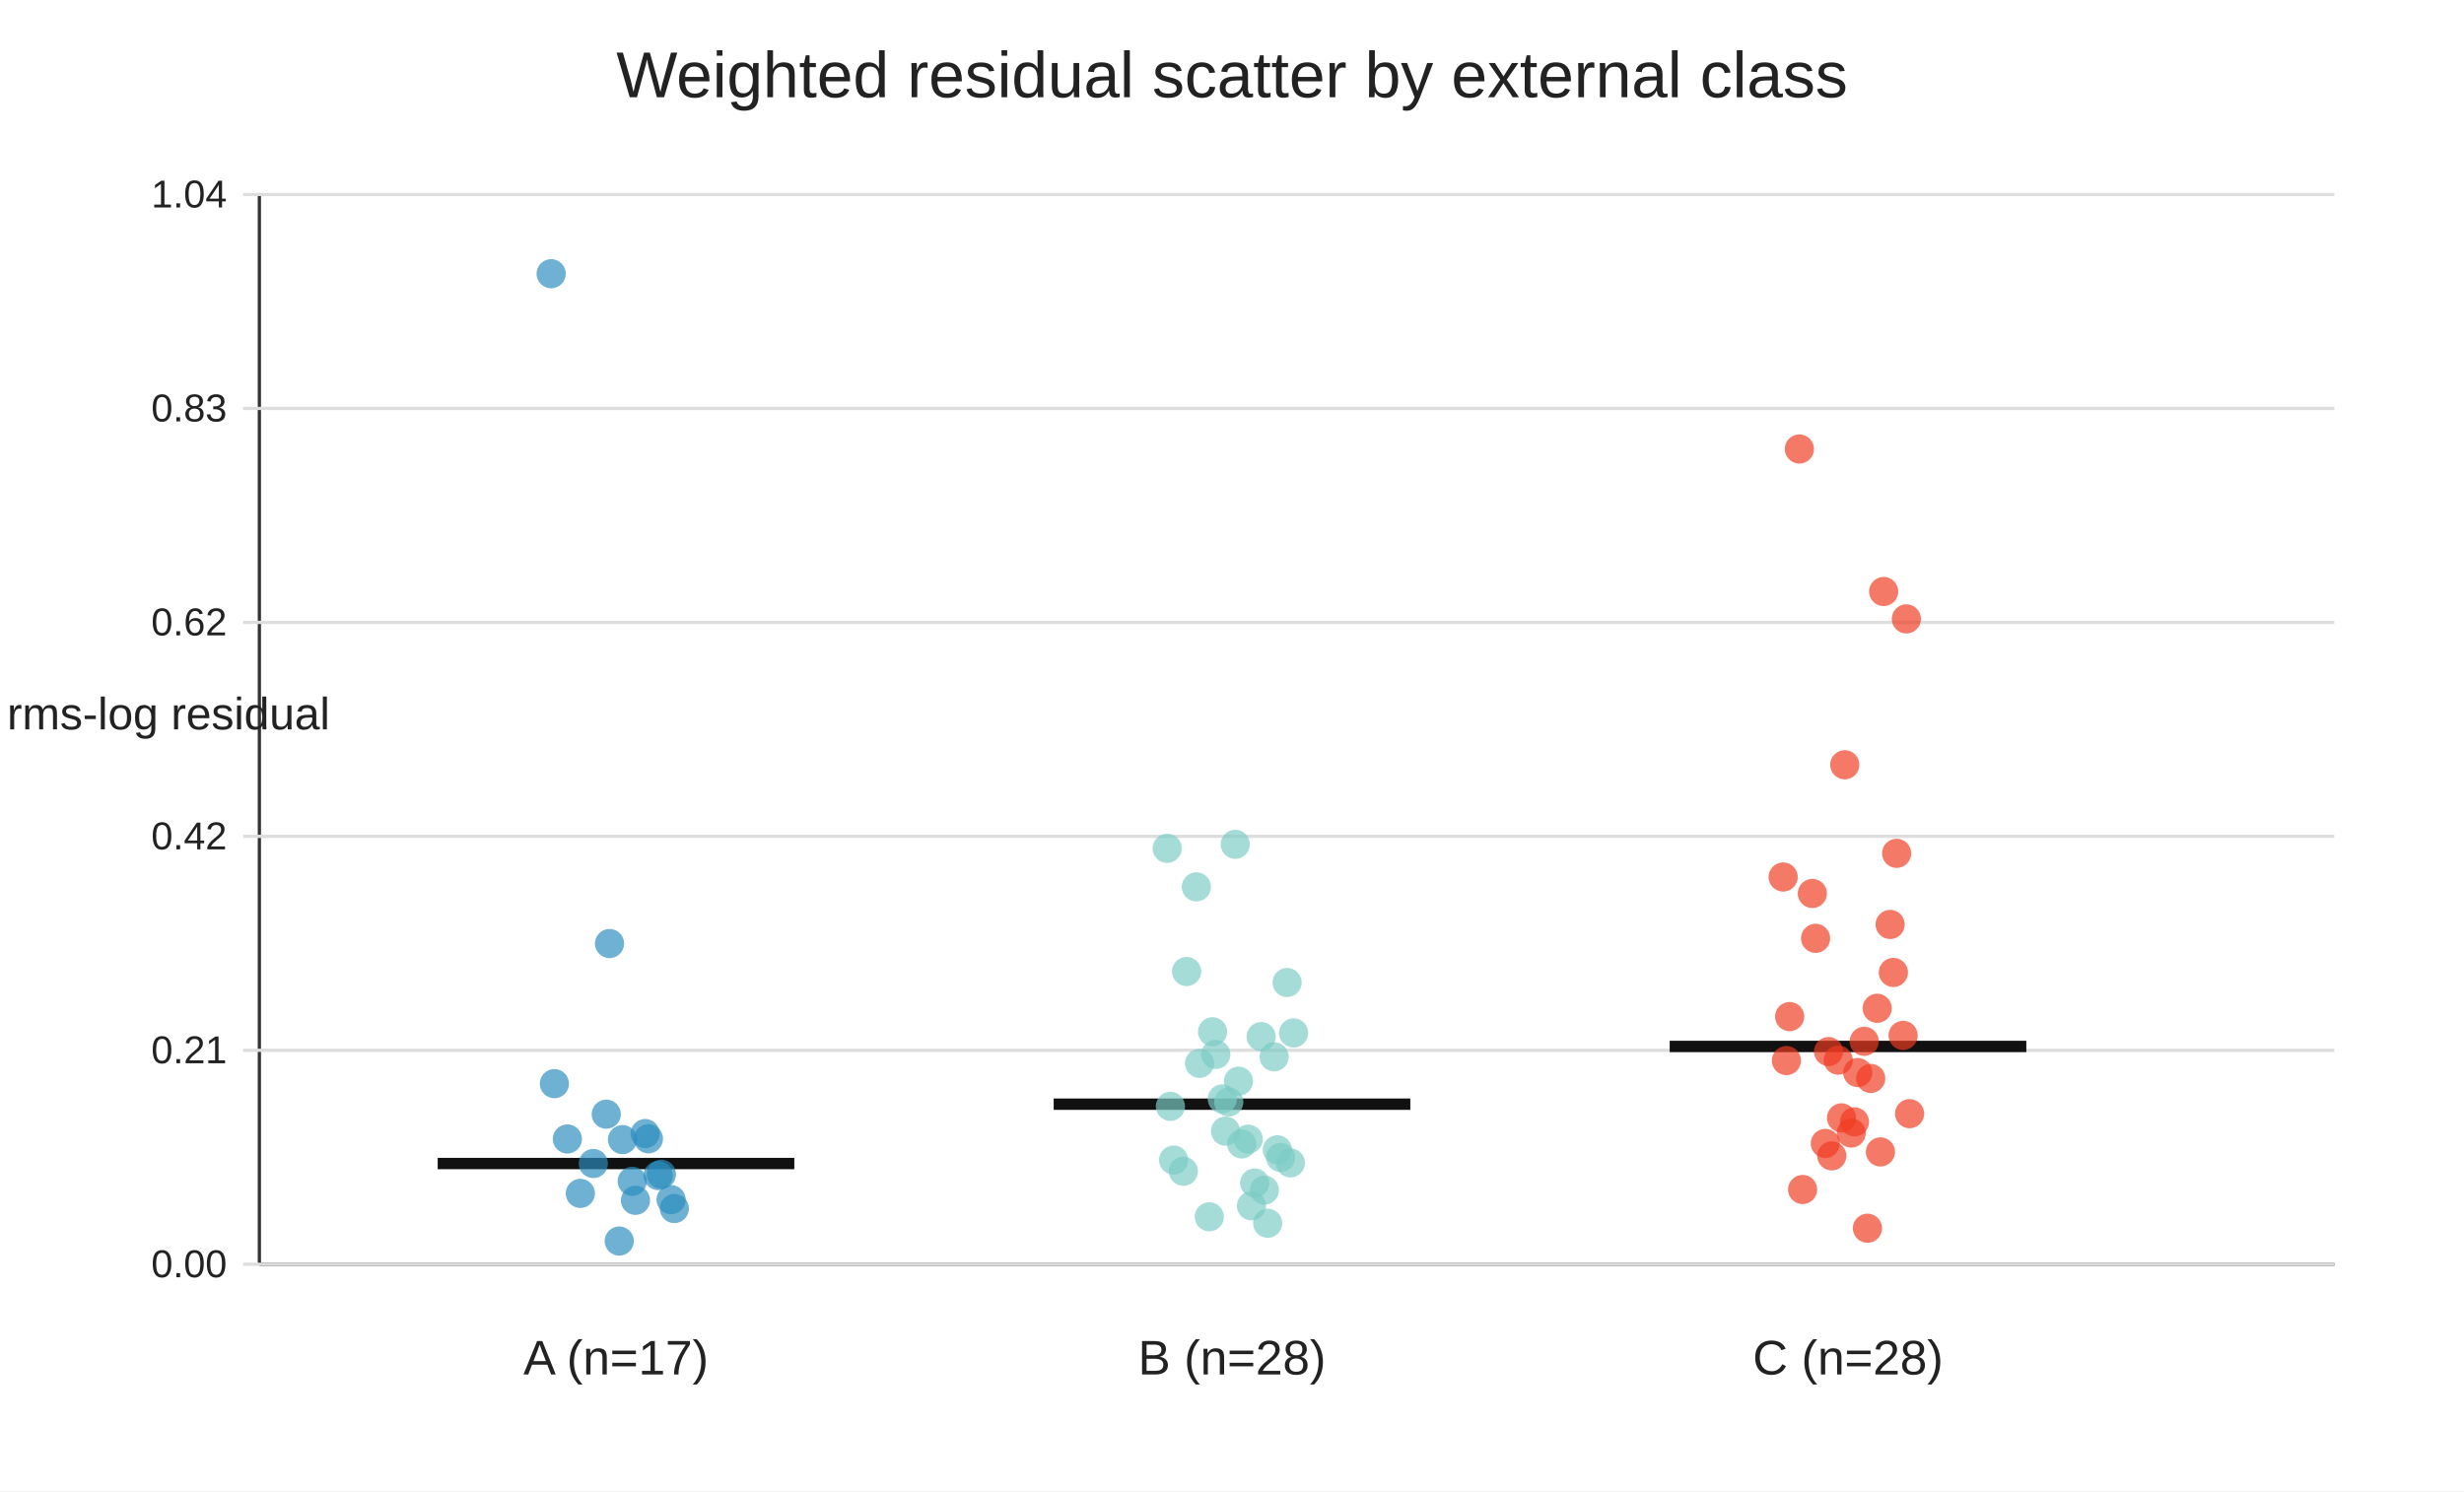
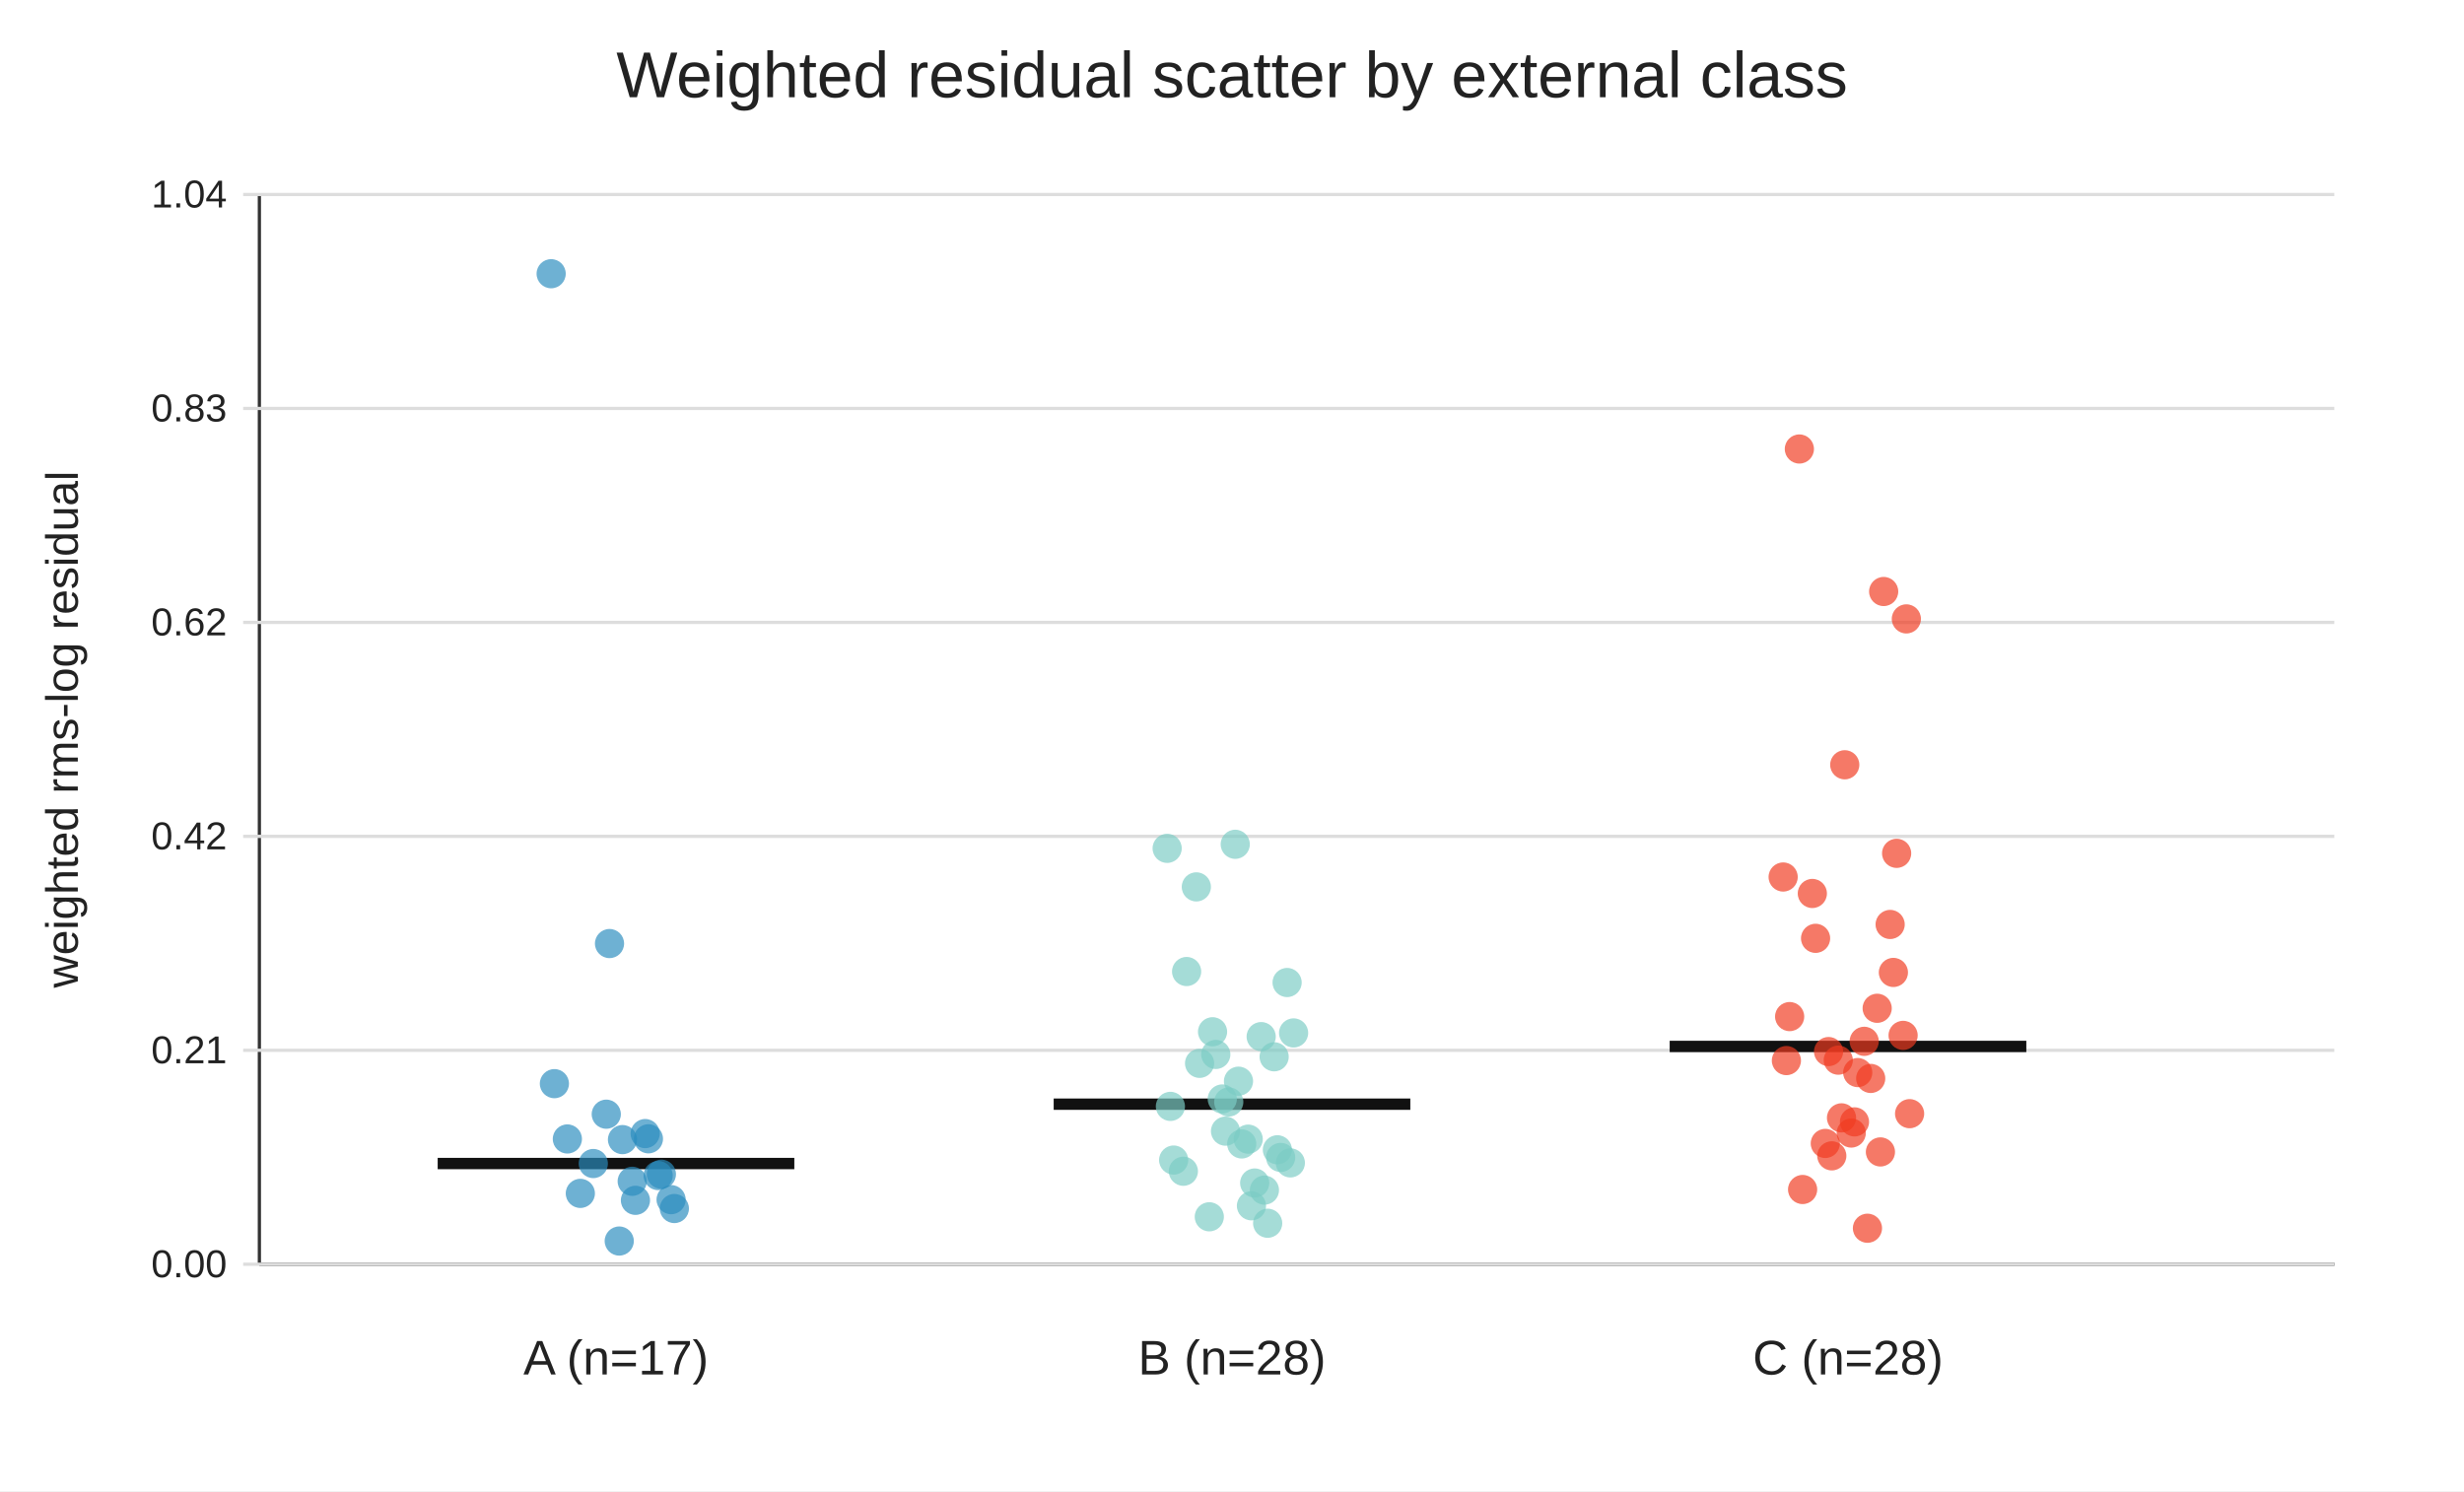
<svg xmlns="http://www.w3.org/2000/svg" width="760" height="460" viewBox="0 0 760 460">
  <rect width="100%" height="100%" fill="white" />
  <text x="380.00" y="30.00" font-family="Arial, sans-serif" font-size="20" text-anchor="middle" fill="#222">Weighted residual scatter by external class</text>
  <line x1="80" y1="390" x2="720" y2="390" stroke="#333" />
  <line x1="80" y1="60" x2="80" y2="390" stroke="#333" />
  <line x1="75" y1="390.00" x2="720" y2="390.00" stroke="#ddd" />
  <text x="70.00" y="394.00" font-family="Arial, sans-serif" font-size="12" text-anchor="end" fill="#222">0.00</text>
  <line x1="75" y1="324.00" x2="720" y2="324.00" stroke="#ddd" />
  <text x="70.00" y="328.00" font-family="Arial, sans-serif" font-size="12" text-anchor="end" fill="#222">0.21</text>
  <line x1="75" y1="258.00" x2="720" y2="258.00" stroke="#ddd" />
  <text x="70.00" y="262.00" font-family="Arial, sans-serif" font-size="12" text-anchor="end" fill="#222">0.42</text>
  <line x1="75" y1="192.00" x2="720" y2="192.00" stroke="#ddd" />
  <text x="70.00" y="196.00" font-family="Arial, sans-serif" font-size="12" text-anchor="end" fill="#222">0.62</text>
  <line x1="75" y1="126.00" x2="720" y2="126.00" stroke="#ddd" />
  <text x="70.00" y="130.00" font-family="Arial, sans-serif" font-size="12" text-anchor="end" fill="#222">0.83</text>
  <line x1="75" y1="60.00" x2="720" y2="60.00" stroke="#ddd" />
  <text x="70.00" y="64.00" font-family="Arial, sans-serif" font-size="12" text-anchor="end" fill="#222">1.04</text>
  <text x="190.00" y="424.00" font-family="Arial, sans-serif" font-size="15" text-anchor="middle" fill="#222">A (n=17)</text>
  <line x1="135" y1="358.93" x2="245" y2="358.93" stroke="#111" stroke-width="3.5" />
  <circle cx="170.00" cy="84.44" r="4.5" fill="#2b8cbe" opacity="0.68" />
  <circle cx="207.00" cy="370.07" r="4.5" fill="#2b8cbe" opacity="0.68" />
  <circle cx="203.00" cy="362.64" r="4.5" fill="#2b8cbe" opacity="0.68" />
  <circle cx="199.00" cy="349.69" r="4.5" fill="#2b8cbe" opacity="0.68" />
  <circle cx="195.00" cy="364.41" r="4.5" fill="#2b8cbe" opacity="0.68" />
  <circle cx="191.00" cy="382.84" r="4.5" fill="#2b8cbe" opacity="0.68" />
  <circle cx="187.00" cy="343.71" r="4.5" fill="#2b8cbe" opacity="0.68" />
  <circle cx="183.00" cy="358.93" r="4.5" fill="#2b8cbe" opacity="0.68" />
  <circle cx="179.00" cy="368.14" r="4.5" fill="#2b8cbe" opacity="0.68" />
  <circle cx="175.00" cy="351.35" r="4.5" fill="#2b8cbe" opacity="0.68" />
  <circle cx="171.00" cy="334.29" r="4.5" fill="#2b8cbe" opacity="0.68" />
  <circle cx="208.00" cy="372.81" r="4.5" fill="#2b8cbe" opacity="0.68" />
  <circle cx="204.00" cy="362.23" r="4.5" fill="#2b8cbe" opacity="0.68" />
  <circle cx="200.00" cy="351.30" r="4.5" fill="#2b8cbe" opacity="0.68" />
  <circle cx="196.00" cy="370.28" r="4.5" fill="#2b8cbe" opacity="0.68" />
  <circle cx="192.00" cy="351.55" r="4.5" fill="#2b8cbe" opacity="0.68" />
  <circle cx="188.00" cy="291.07" r="4.5" fill="#2b8cbe" opacity="0.68" />
  <text x="380.00" y="424.00" font-family="Arial, sans-serif" font-size="15" text-anchor="middle" fill="#222">B (n=28)</text>
  <line x1="325" y1="340.62" x2="435" y2="340.62" stroke="#111" stroke-width="3.5" />
  <circle cx="360.00" cy="261.70" r="4.5" fill="#7bccc4" opacity="0.68" />
  <circle cx="397.00" cy="303.09" r="4.5" fill="#7bccc4" opacity="0.68" />
  <circle cx="393.00" cy="326.00" r="4.5" fill="#7bccc4" opacity="0.68" />
  <circle cx="389.00" cy="319.78" r="4.5" fill="#7bccc4" opacity="0.68" />
  <circle cx="385.00" cy="351.41" r="4.5" fill="#7bccc4" opacity="0.68" />
  <circle cx="381.00" cy="260.45" r="4.5" fill="#7bccc4" opacity="0.68" />
  <circle cx="377.00" cy="339.01" r="4.5" fill="#7bccc4" opacity="0.68" />
  <circle cx="373.00" cy="375.36" r="4.5" fill="#7bccc4" opacity="0.68" />
  <circle cx="369.00" cy="273.59" r="4.5" fill="#7bccc4" opacity="0.68" />
  <circle cx="365.00" cy="361.31" r="4.5" fill="#7bccc4" opacity="0.68" />
  <circle cx="361.00" cy="341.30" r="4.5" fill="#7bccc4" opacity="0.68" />
  <circle cx="398.00" cy="358.73" r="4.5" fill="#7bccc4" opacity="0.68" />
  <circle cx="394.00" cy="354.69" r="4.5" fill="#7bccc4" opacity="0.68" />
  <circle cx="390.00" cy="367.13" r="4.5" fill="#7bccc4" opacity="0.68" />
  <circle cx="386.00" cy="371.97" r="4.5" fill="#7bccc4" opacity="0.68" />
  <circle cx="382.00" cy="333.53" r="4.5" fill="#7bccc4" opacity="0.68" />
  <circle cx="378.00" cy="348.94" r="4.5" fill="#7bccc4" opacity="0.68" />
  <circle cx="374.00" cy="318.28" r="4.5" fill="#7bccc4" opacity="0.68" />
  <circle cx="370.00" cy="328.02" r="4.5" fill="#7bccc4" opacity="0.68" />
  <circle cx="366.00" cy="299.70" r="4.5" fill="#7bccc4" opacity="0.68" />
  <circle cx="362.00" cy="357.86" r="4.5" fill="#7bccc4" opacity="0.68" />
  <circle cx="399.00" cy="318.64" r="4.5" fill="#7bccc4" opacity="0.68" />
  <circle cx="395.00" cy="357.05" r="4.5" fill="#7bccc4" opacity="0.68" />
  <circle cx="391.00" cy="377.35" r="4.5" fill="#7bccc4" opacity="0.68" />
  <circle cx="387.00" cy="364.94" r="4.5" fill="#7bccc4" opacity="0.68" />
  <circle cx="383.00" cy="352.89" r="4.5" fill="#7bccc4" opacity="0.68" />
  <circle cx="379.00" cy="339.94" r="4.5" fill="#7bccc4" opacity="0.68" />
  <circle cx="375.00" cy="325.28" r="4.5" fill="#7bccc4" opacity="0.68" />
  <text x="570.00" y="424.00" font-family="Arial, sans-serif" font-size="15" text-anchor="middle" fill="#222">C (n=28)</text>
  <line x1="515" y1="322.81" x2="625" y2="322.81" stroke="#111" stroke-width="3.5" />
  <circle cx="550.00" cy="270.54" r="4.5" fill="#f03b20" opacity="0.68" />
  <circle cx="587.00" cy="319.40" r="4.5" fill="#f03b20" opacity="0.68" />
  <circle cx="583.00" cy="285.18" r="4.5" fill="#f03b20" opacity="0.68" />
  <circle cx="579.00" cy="311.04" r="4.5" fill="#f03b20" opacity="0.68" />
  <circle cx="575.00" cy="321.23" r="4.5" fill="#f03b20" opacity="0.68" />
  <circle cx="571.00" cy="349.52" r="4.5" fill="#f03b20" opacity="0.68" />
  <circle cx="567.00" cy="327.04" r="4.5" fill="#f03b20" opacity="0.68" />
  <circle cx="563.00" cy="352.73" r="4.5" fill="#f03b20" opacity="0.68" />
  <circle cx="559.00" cy="275.62" r="4.5" fill="#f03b20" opacity="0.68" />
  <circle cx="555.00" cy="138.51" r="4.5" fill="#f03b20" opacity="0.68" />
  <circle cx="551.00" cy="327.17" r="4.5" fill="#f03b20" opacity="0.68" />
  <circle cx="588.00" cy="190.92" r="4.5" fill="#f03b20" opacity="0.68" />
  <circle cx="584.00" cy="299.98" r="4.5" fill="#f03b20" opacity="0.68" />
  <circle cx="580.00" cy="355.35" r="4.5" fill="#f03b20" opacity="0.68" />
  <circle cx="576.00" cy="378.89" r="4.5" fill="#f03b20" opacity="0.68" />
  <circle cx="572.00" cy="346.08" r="4.5" fill="#f03b20" opacity="0.68" />
  <circle cx="568.00" cy="344.84" r="4.5" fill="#f03b20" opacity="0.68" />
  <circle cx="564.00" cy="324.39" r="4.5" fill="#f03b20" opacity="0.68" />
  <circle cx="560.00" cy="289.46" r="4.5" fill="#f03b20" opacity="0.68" />
  <circle cx="556.00" cy="366.94" r="4.5" fill="#f03b20" opacity="0.68" />
  <circle cx="552.00" cy="313.60" r="4.5" fill="#f03b20" opacity="0.68" />
  <circle cx="589.00" cy="343.55" r="4.5" fill="#f03b20" opacity="0.68" />
  <circle cx="585.00" cy="263.24" r="4.5" fill="#f03b20" opacity="0.68" />
  <circle cx="581.00" cy="182.47" r="4.5" fill="#f03b20" opacity="0.68" />
  <circle cx="577.00" cy="332.68" r="4.5" fill="#f03b20" opacity="0.68" />
  <circle cx="573.00" cy="330.87" r="4.5" fill="#f03b20" opacity="0.68" />
  <circle cx="569.00" cy="235.92" r="4.5" fill="#f03b20" opacity="0.68" />
  <circle cx="565.00" cy="356.56" r="4.5" fill="#f03b20" opacity="0.68" />
-   <text x="22.00" y="225.00" font-family="Arial, sans-serif" font-size="14" text-anchor="middle" fill="#222">weighted rms-log residual</text>
+   <text x="24.00" y="225.00" font-family="Arial, sans-serif" font-size="14" text-anchor="middle" fill="#222" transform="rotate(-90 24.00 225.00)">weighted rms-log residual</text>
</svg>
